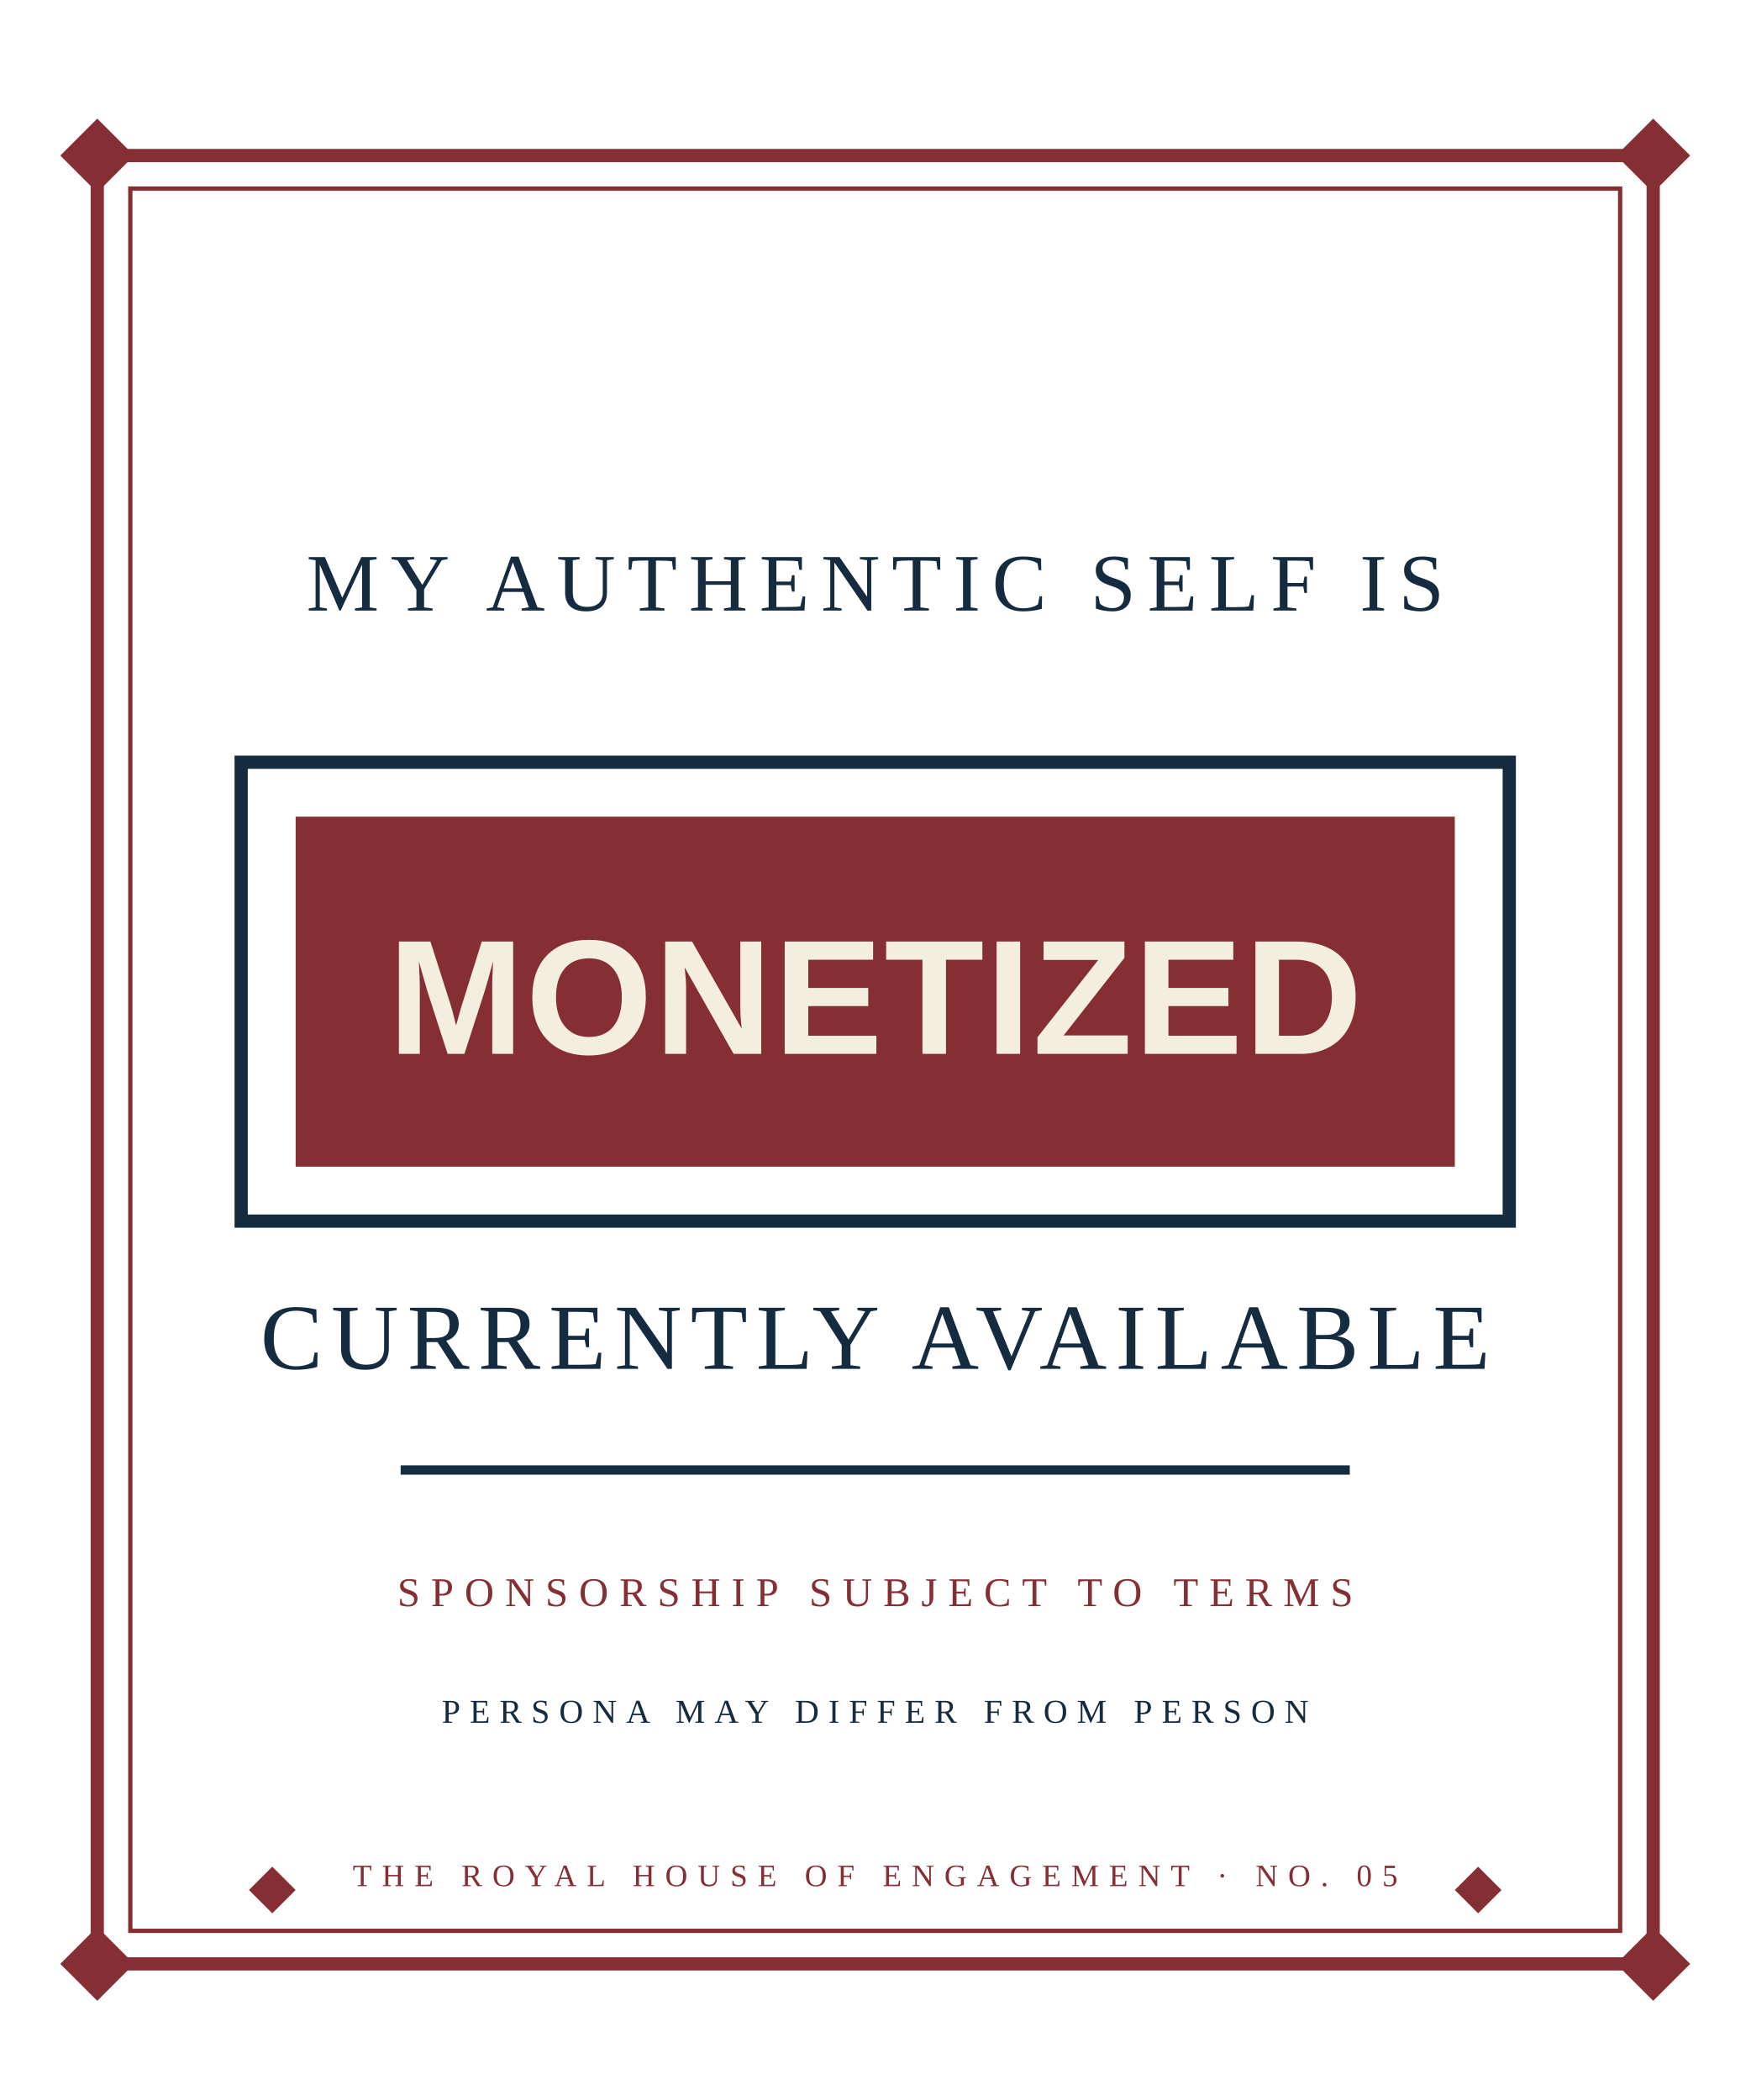
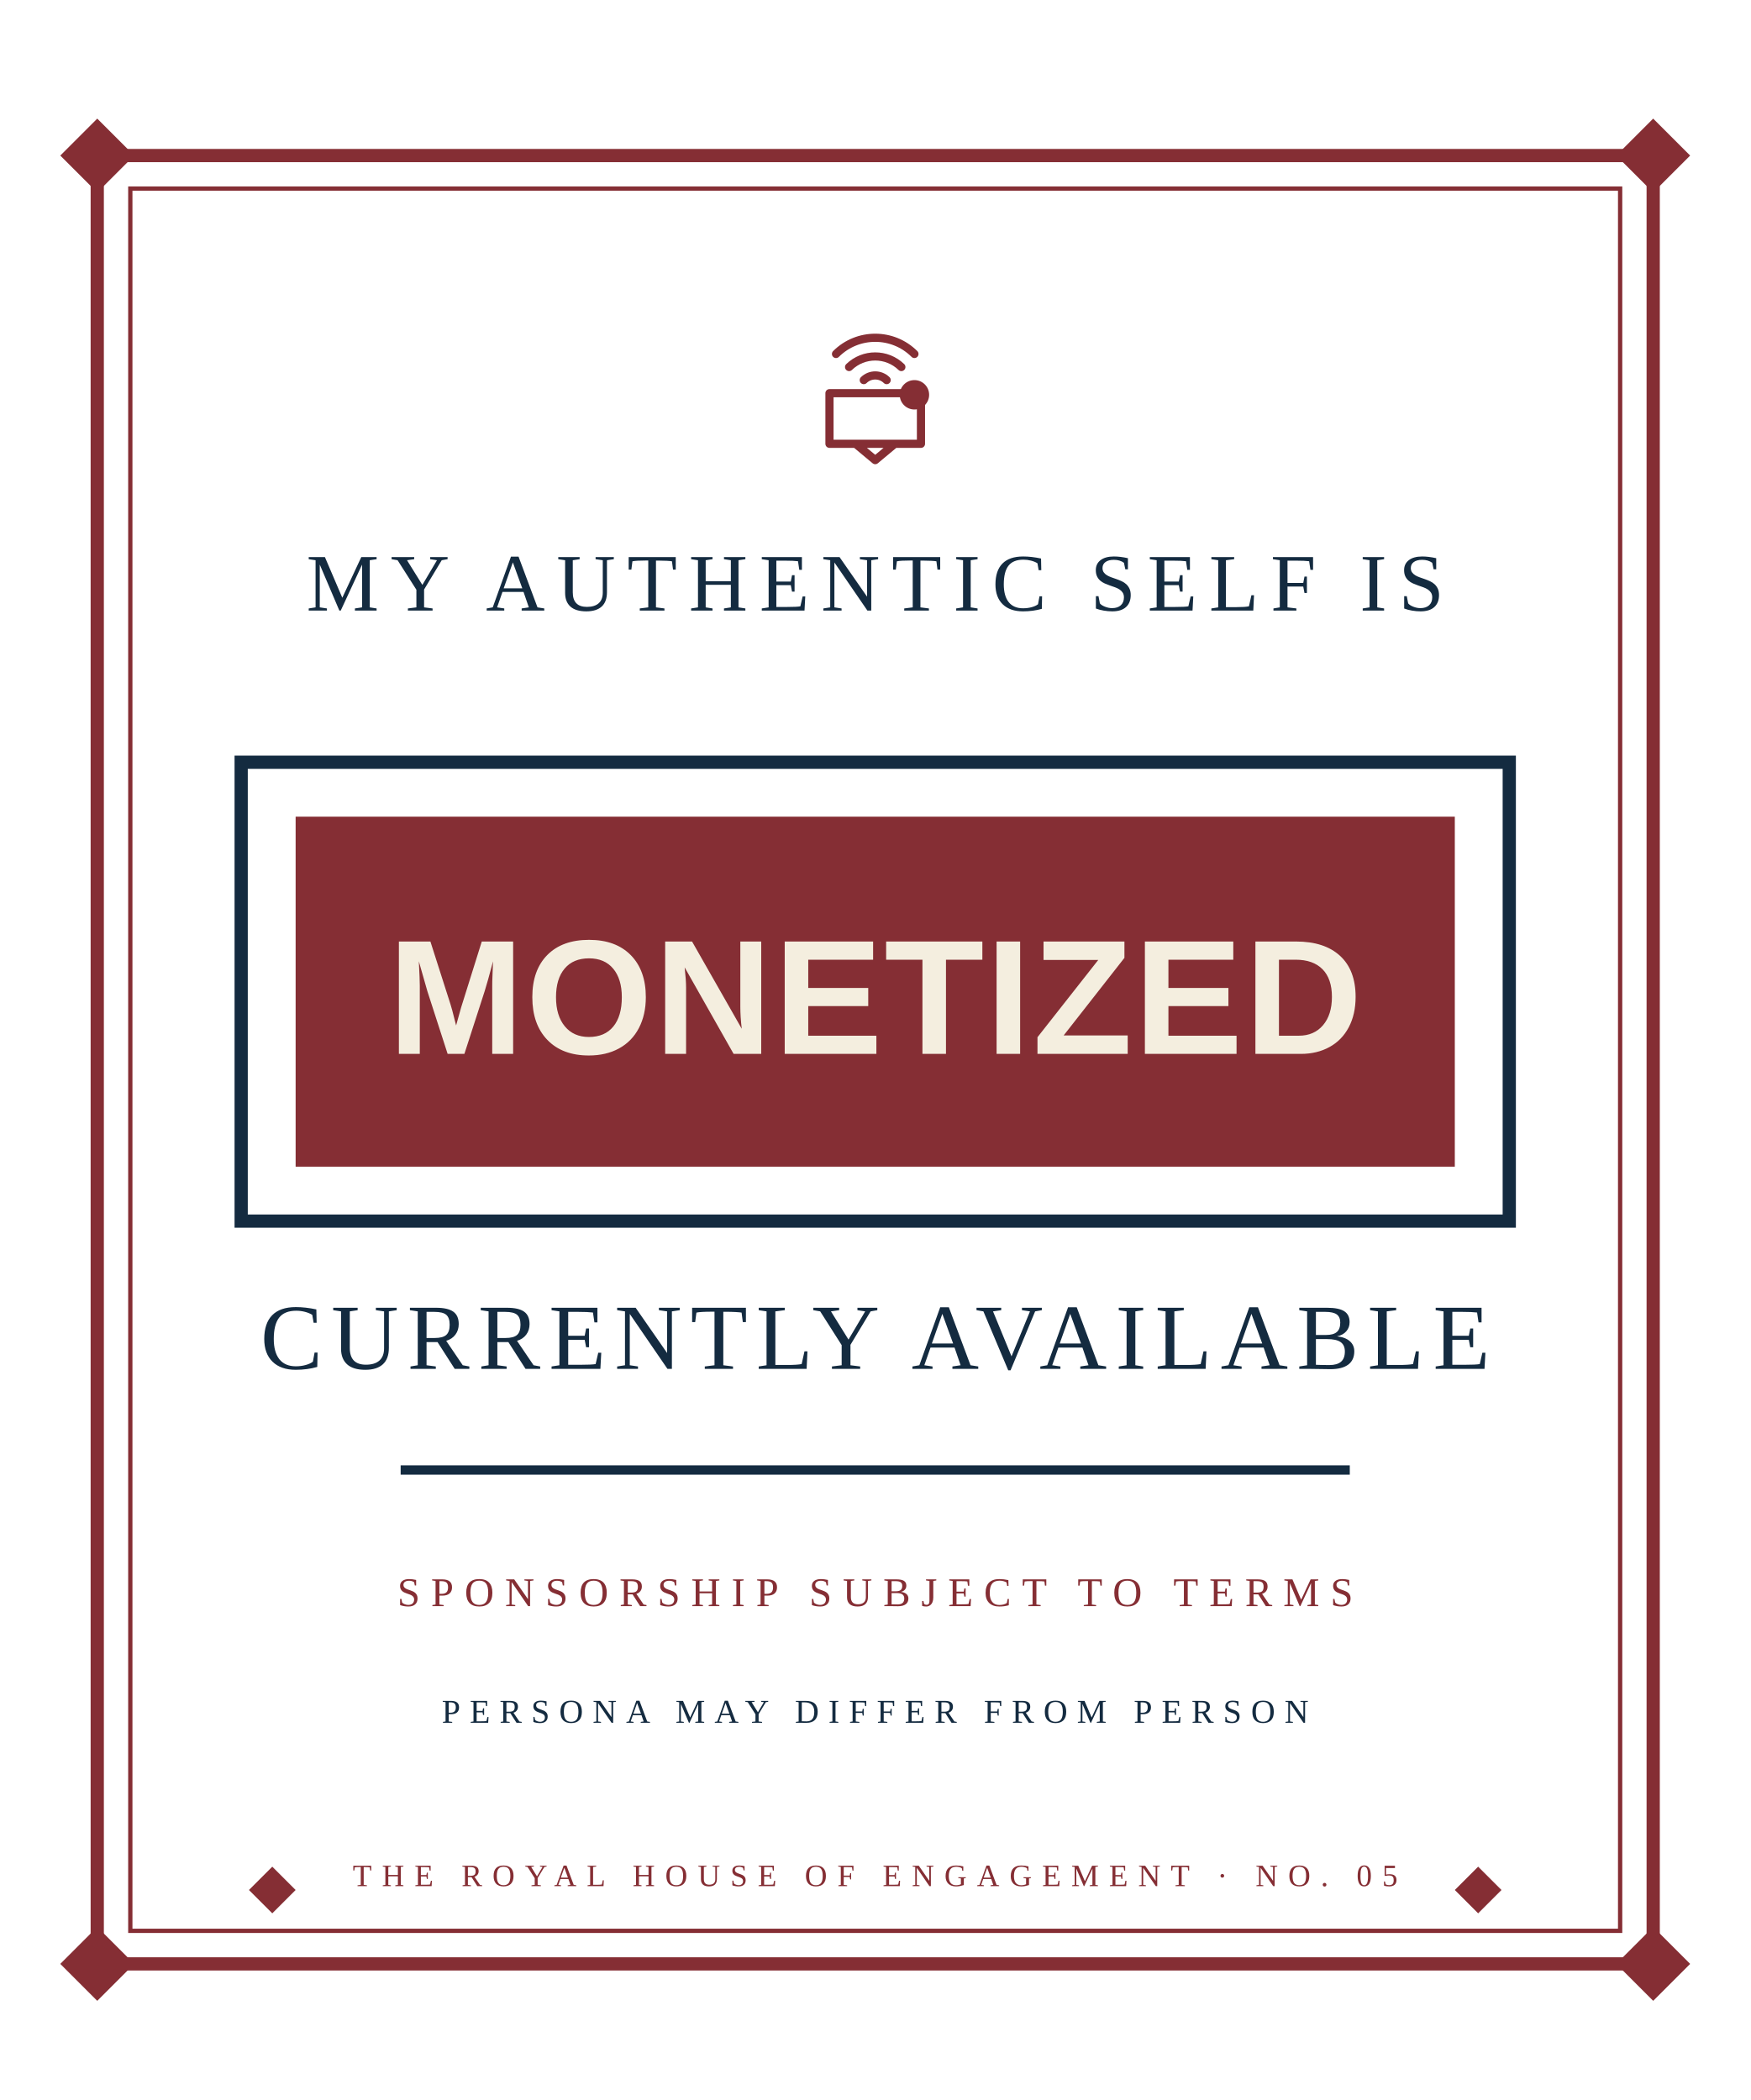
<svg xmlns="http://www.w3.org/2000/svg" width="4500" height="5400" viewBox="0 0 4500 5400">
  <g text-anchor="middle" font-family="Arial, Helvetica, sans-serif">
    <text font-family="Georgia, 'Times New Roman', serif" x="2250" y="1570" fill="#142B40" font-size="210" letter-spacing="30">MY AUTHENTIC SELF IS</text>
    <rect x="620" y="1960" width="3260" height="1180" fill="none" stroke="#142B40" stroke-width="34" />
    <rect x="760" y="2100" width="2980" height="900" fill="#852E34" />
    <text x="2250" y="2710" fill="#F4EEDF" font-size="420" font-weight="800" letter-spacing="4" data-production="garment-color knockout; not a third ink">MONETIZED</text>
    <text font-family="Georgia, 'Times New Roman', serif" x="2250" y="3520" fill="#142B40" font-size="240" letter-spacing="22">CURRENTLY AVAILABLE</text>
    <line x1="1030" y1="3780" x2="3470" y2="3780" stroke="#142B40" stroke-width="24" />
    <text font-family="Georgia, 'Times New Roman', serif" x="2250" y="4130" fill="#852E34" font-size="105" letter-spacing="28">SPONSORSHIP SUBJECT TO TERMS</text>
    <text font-family="Georgia, 'Times New Roman', serif" x="2250" y="4430" fill="#142B40" font-size="86" letter-spacing="24">PERSONA MAY DIFFER FROM PERSON</text>
+   </g>
+   <g id="house-mark" transform="translate(2040 780) scale(4.2)" fill="none" stroke="#852E34" stroke-width="5" stroke-linecap="round" stroke-linejoin="round">
+     <path d="M26 31a34 34 0 0 1 48 0M34 39a23 23 0 0 1 32 0M43 47a10 10 0 0 1 14 0" />
+     <path d="M22 55h56v31H22zM38 86 50 96l12-10" />
+     <circle cx="74" cy="56" r="9" fill="#852E34" stroke="none" />
  </g>
  <g id="house-frame">
    <g fill="none" stroke="#852E34">
      <rect x="250" y="400" width="4000" height="4650" stroke-width="34" />
      <rect x="335" y="485" width="3830" height="4480" stroke-width="11" />
    </g>
    <g fill="#852E34">
      <path d="M250 305l95 95-95 95-95-95z" />
      <path d="M4250 305l95 95-95 95-95-95z" />
      <path d="M250 4955l95 95-95 95-95-95z" />
      <path d="M4250 4955l95 95-95 95-95-95z" />
      <path d="M700 4800l60 60-60 60-60-60z" />
      <path d="M3800 4800l60 60-60 60-60-60z" />
    </g>
    <text x="2250" y="4850" fill="#852E34" font-family="Georgia, 'Times New Roman', serif" font-size="80" letter-spacing="26" text-anchor="middle">THE ROYAL HOUSE OF ENGAGEMENT · NO. 05</text>
  </g>
</svg>
